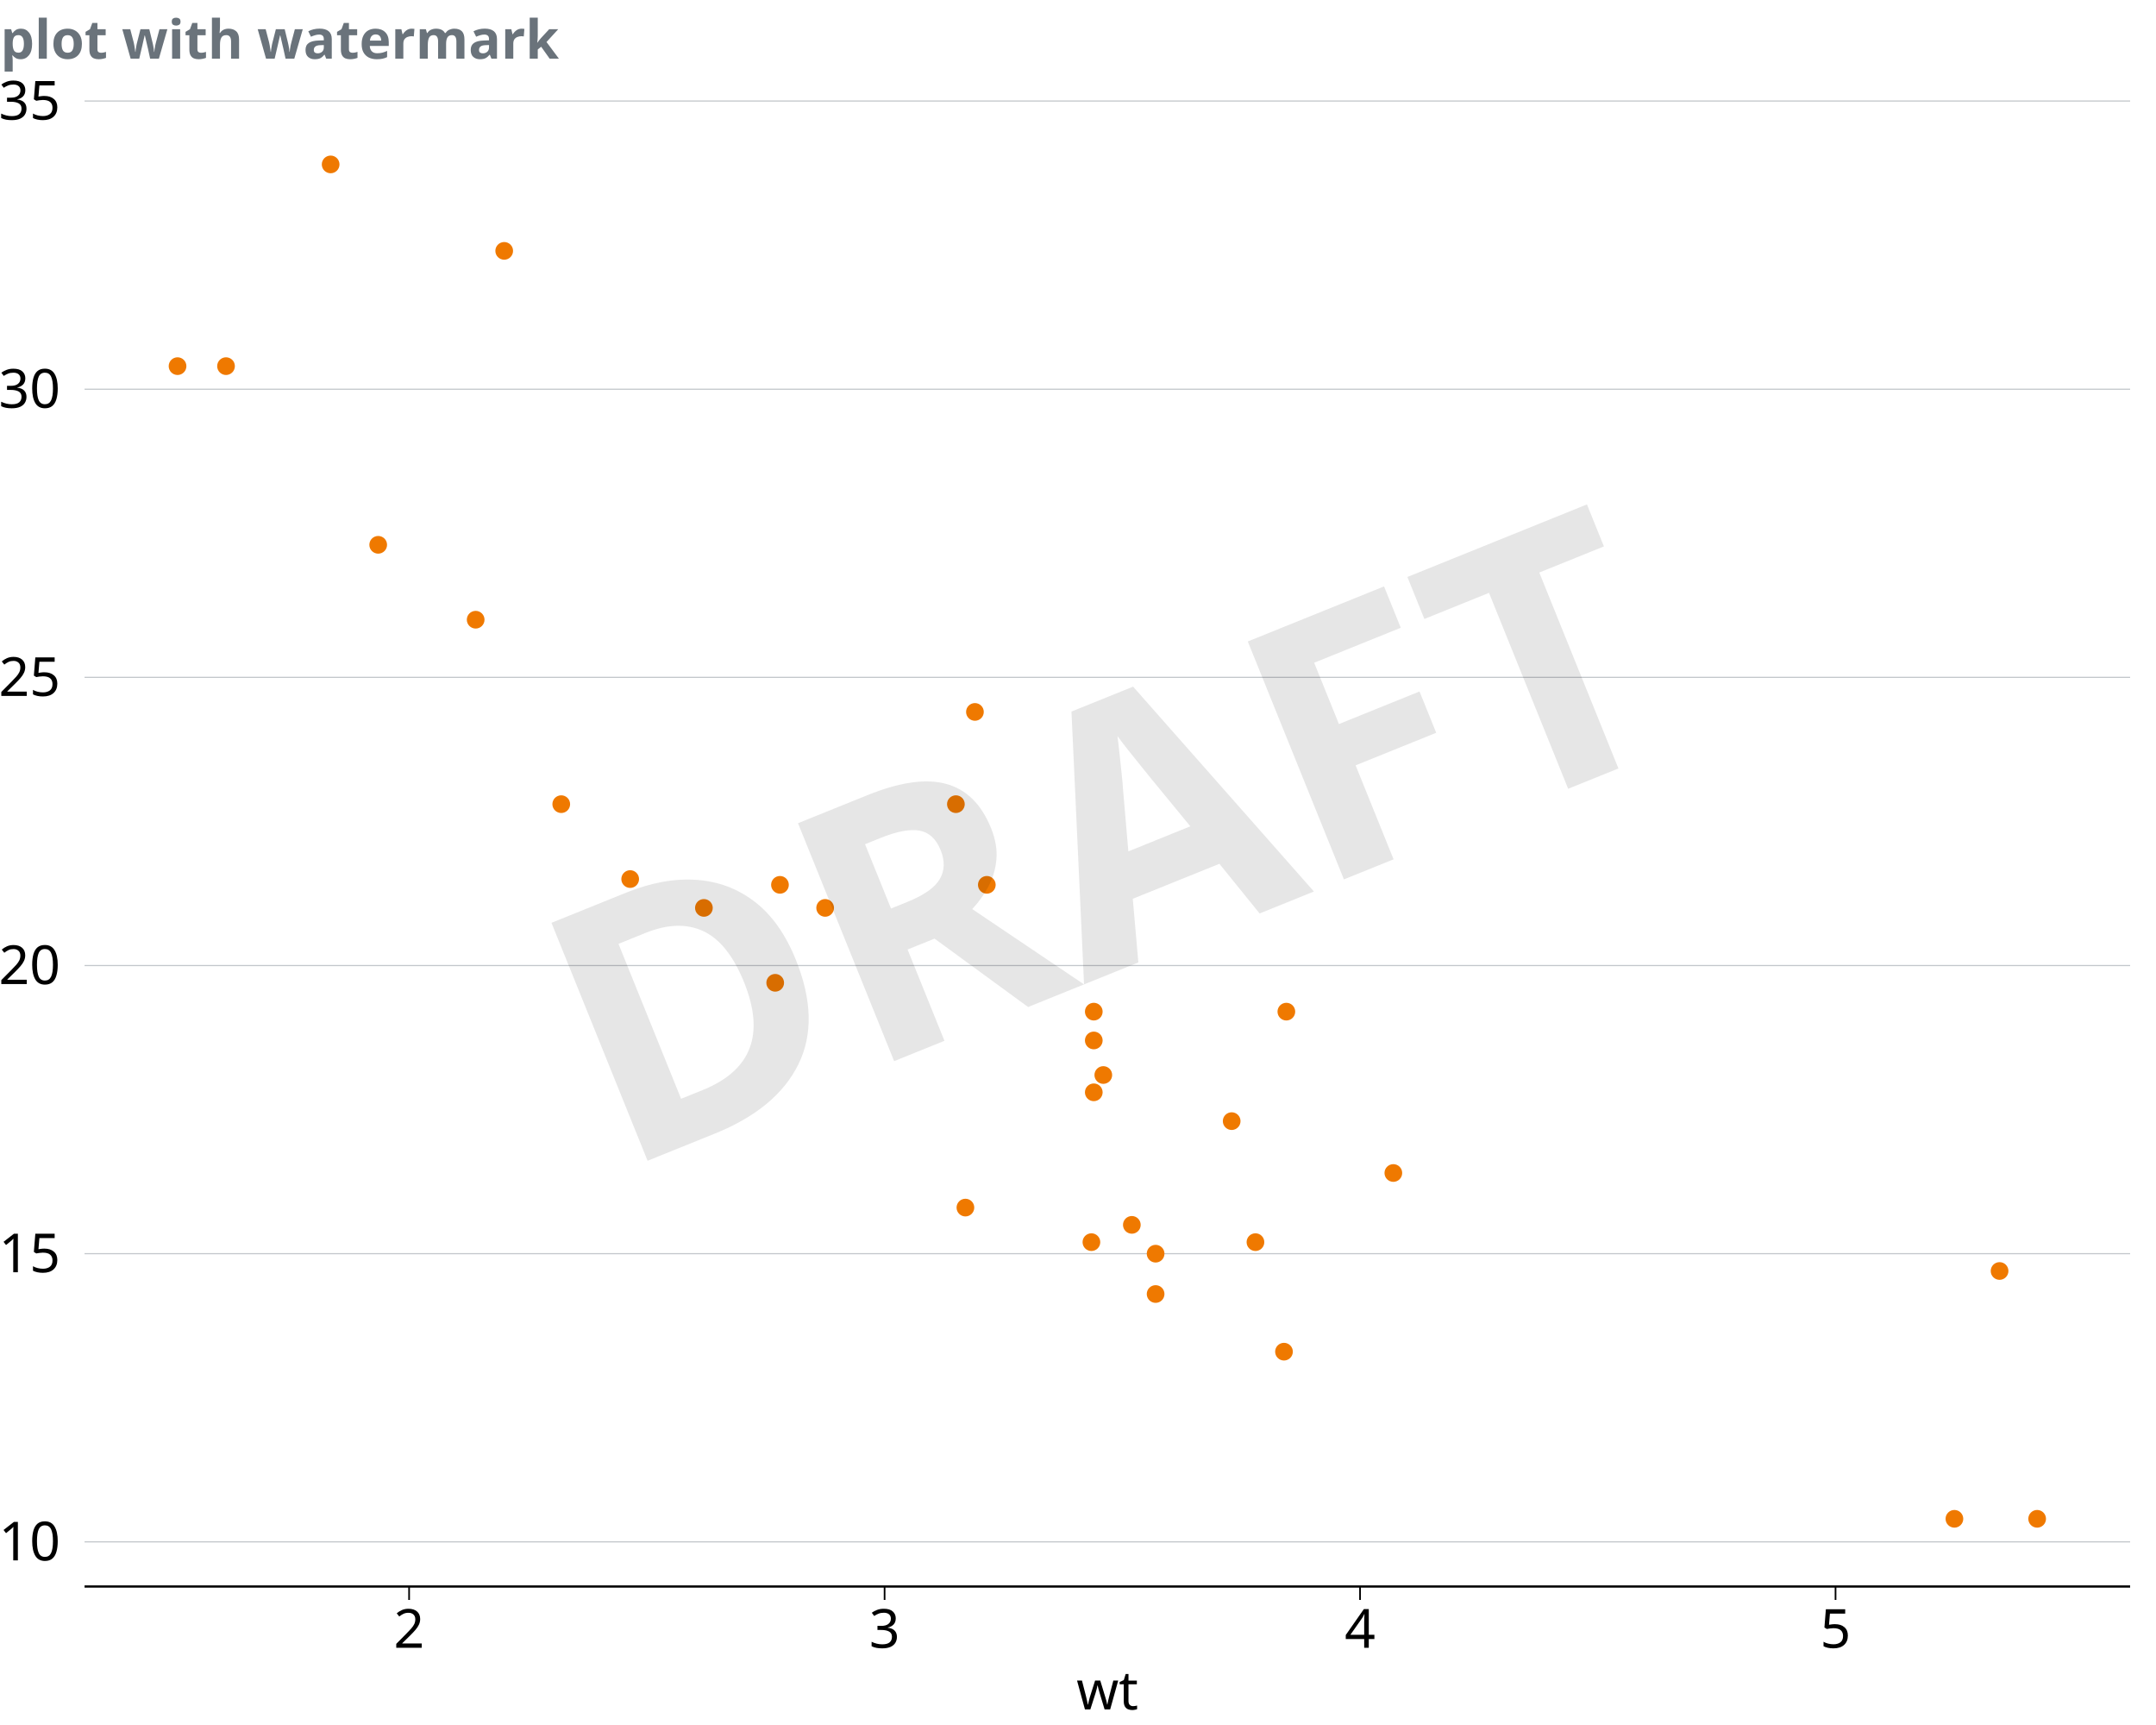
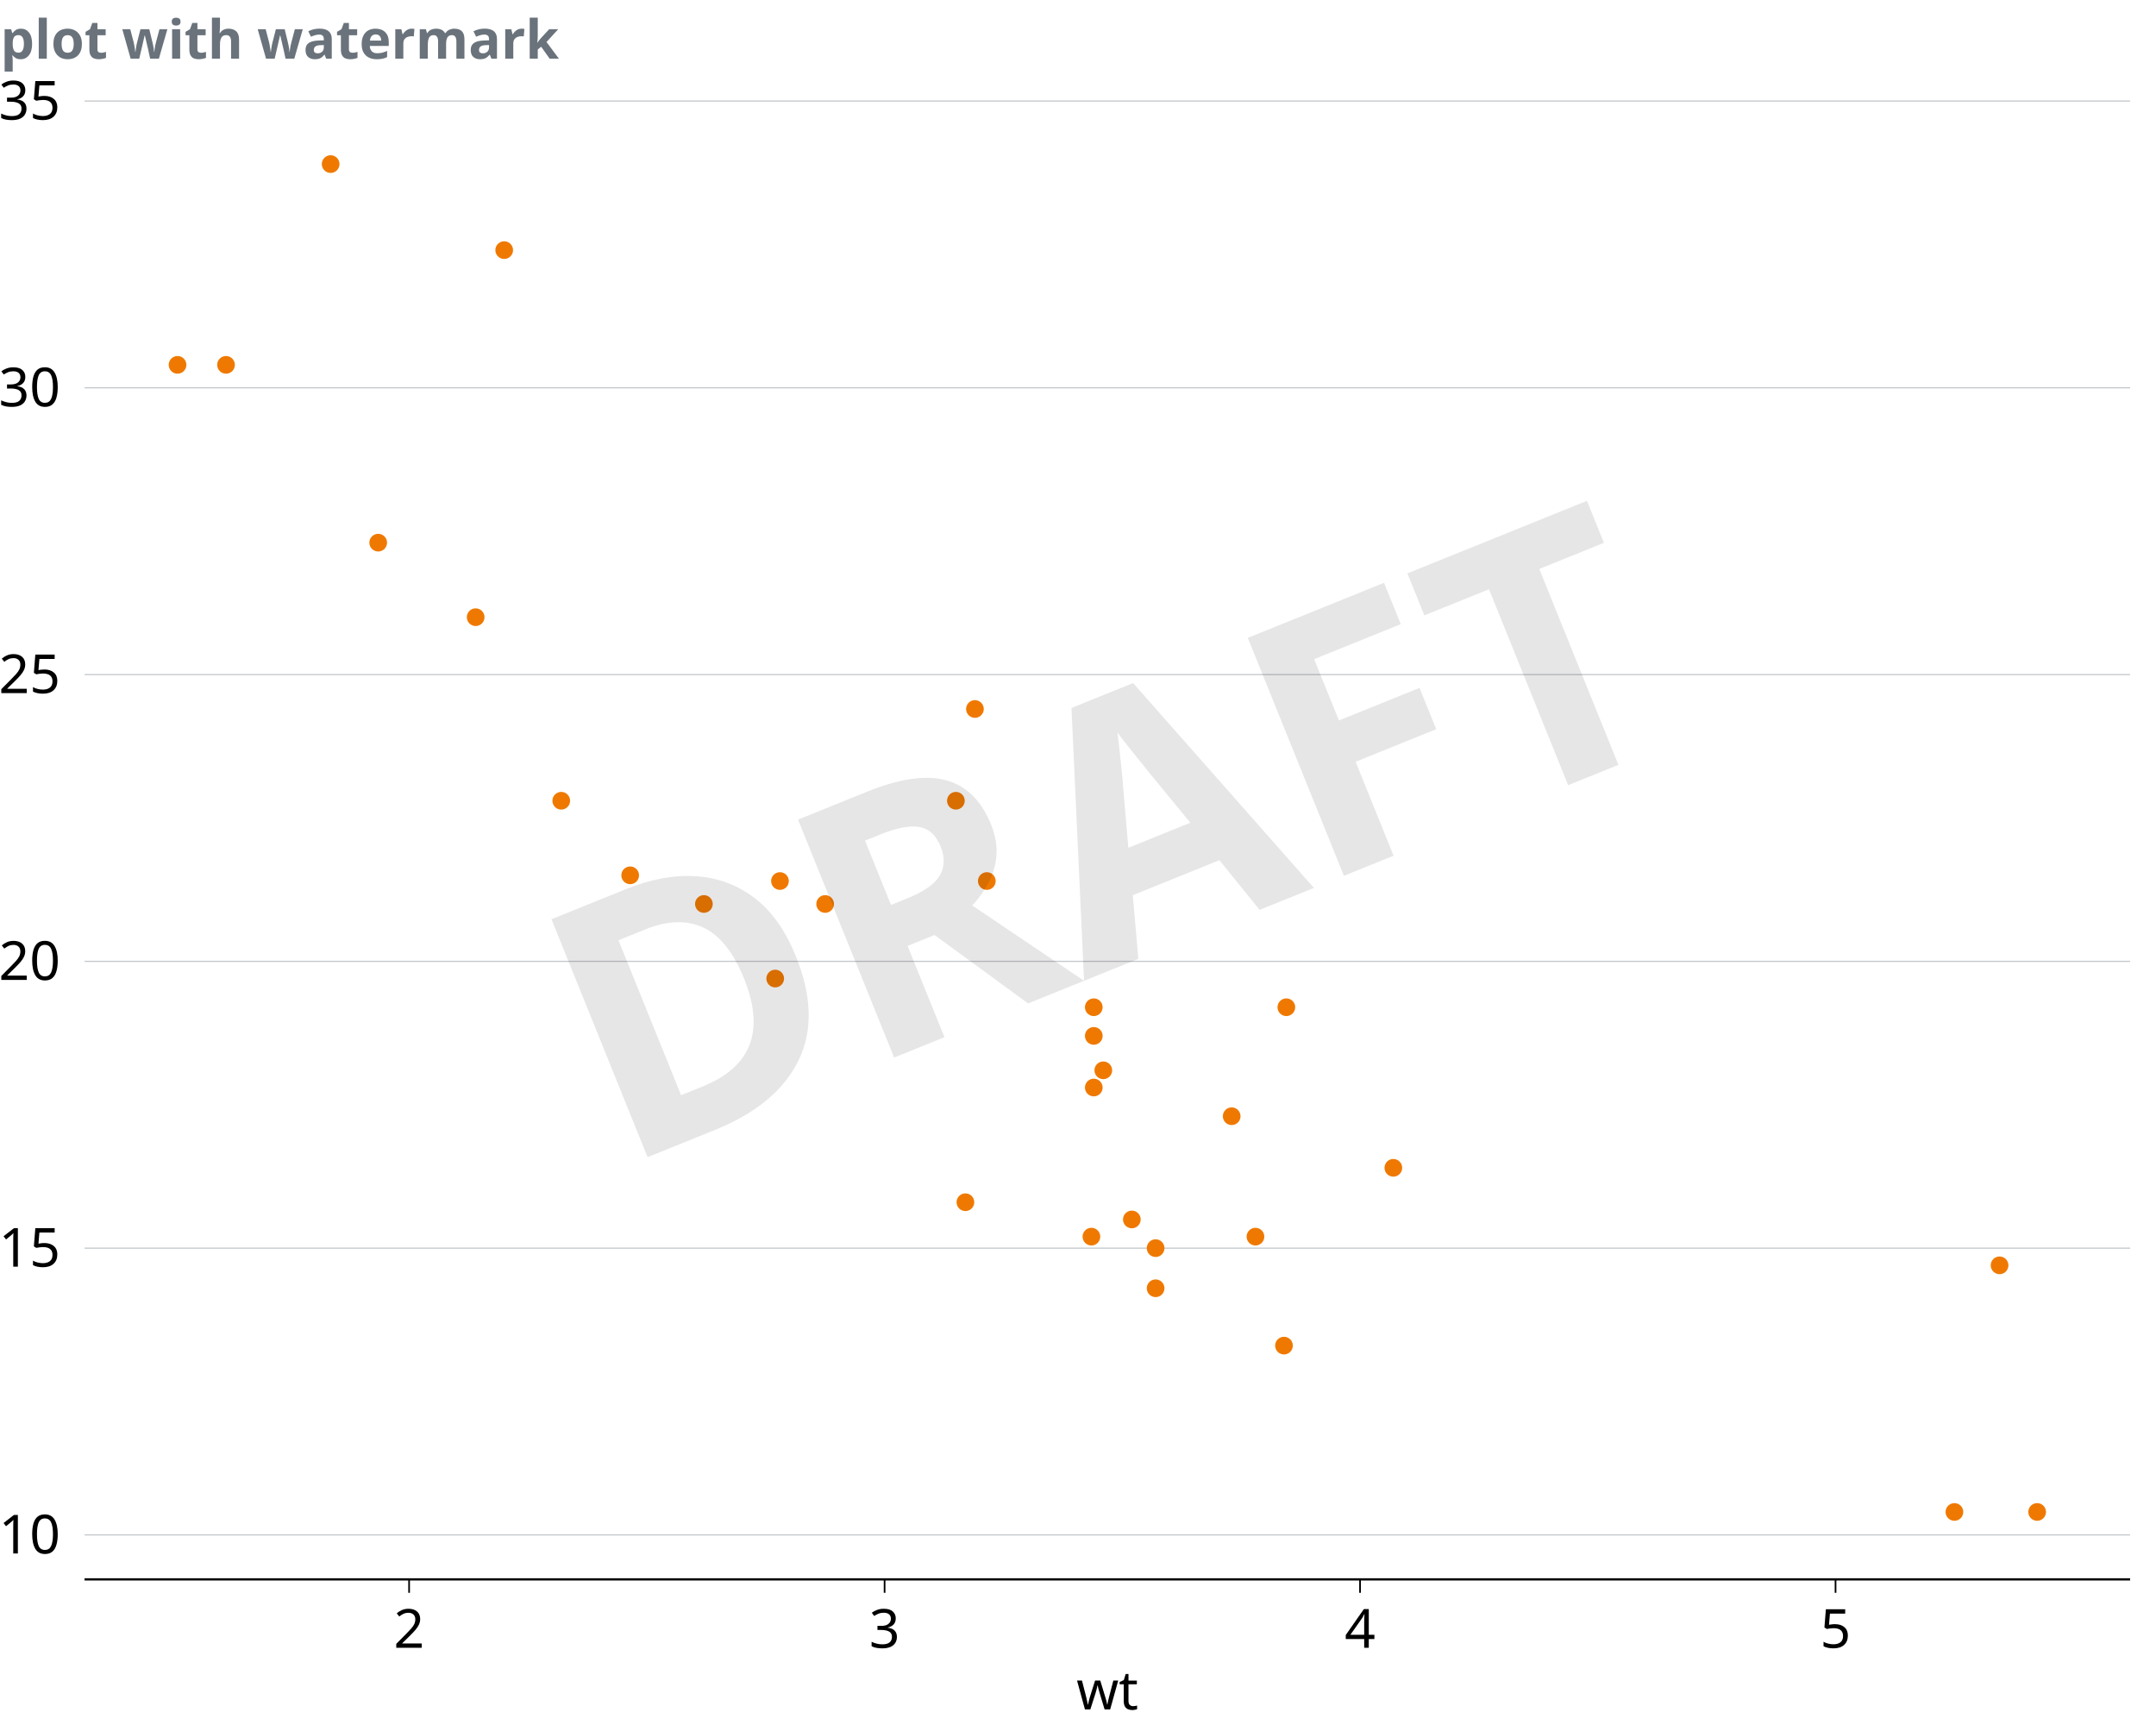
<svg xmlns="http://www.w3.org/2000/svg" class="svglite" data-engine-version="2.0" width="720.00pt" height="576.00pt" viewBox="0 0 720.00 576.00">
  <defs>
    <style type="text/css">
    .svglite line, .svglite polyline, .svglite polygon, .svglite path, .svglite rect, .svglite circle {
      fill: none;
      stroke: #000000;
      stroke-linecap: round;
      stroke-linejoin: round;
      stroke-miterlimit: 10.00;
    }
  </style>
  </defs>
  <rect width="100%" height="100%" style="stroke: none; fill: #FFFFFF;" />
  <defs>
    <clipPath id="cpMC4wMHw3MjAuMDB8MC4wMHw1NzYuMDA=">
      <rect x="0.00" y="0.00" width="720.00" height="576.00" />
    </clipPath>
  </defs>
  <g clip-path="url(#cpMC4wMHw3MjAuMDB8MC4wMHw1NzYuMDA=)">
    <rect x="0.00" y="0.00" width="720.00" height="576.00" style="stroke-width: 0.75; stroke: none; fill: #FFFFFF;" />
  </g>
  <defs>
-     <clipPath id="cpMjguMjR8NzExLjM2fDMyLjI5fDUyOS43Ng==">
-       <rect x="28.24" y="32.29" width="683.12" height="497.47" />
+     <clipPath id="cpMjguMjR8NzExLjM2fDMyLjI5fDUyNy4zNw==">
+       <rect x="28.24" y="32.29" width="683.12" height="495.08" />
    </clipPath>
  </defs>
-   <g clip-path="url(#cpMjguMjR8NzExLjM2fDMyLjI5fDUyOS43Ng==)">
-     <rect x="28.24" y="32.29" width="683.12" height="497.47" style="stroke-width: 0.75; stroke: none; fill: #FFFFFF;" />
-     <polyline points="28.24,514.84 711.36,514.84 " style="stroke-width: 0.38; stroke: #C3C7CB; stroke-linecap: butt;" />
-     <polyline points="28.24,418.62 711.36,418.62 " style="stroke-width: 0.38; stroke: #C3C7CB; stroke-linecap: butt;" />
-     <polyline points="28.24,322.40 711.36,322.40 " style="stroke-width: 0.38; stroke: #C3C7CB; stroke-linecap: butt;" />
-     <polyline points="28.24,226.18 711.36,226.18 " style="stroke-width: 0.38; stroke: #C3C7CB; stroke-linecap: butt;" />
-     <polyline points="28.24,129.96 711.36,129.96 " style="stroke-width: 0.38; stroke: #C3C7CB; stroke-linecap: butt;" />
+   <g clip-path="url(#cpMjguMjR8NzExLjM2fDMyLjI5fDUyNy4zNw==)">
+     <rect x="28.24" y="32.29" width="683.12" height="495.08" style="stroke-width: 0.75; stroke: none; fill: #FFFFFF;" />
+     <polyline points="28.24,512.52 711.36,512.52 " style="stroke-width: 0.38; stroke: #C3C7CB; stroke-linecap: butt;" />
+     <polyline points="28.24,416.77 711.36,416.77 " style="stroke-width: 0.38; stroke: #C3C7CB; stroke-linecap: butt;" />
+     <polyline points="28.24,321.01 711.36,321.01 " style="stroke-width: 0.38; stroke: #C3C7CB; stroke-linecap: butt;" />
+     <polyline points="28.24,225.25 711.36,225.25 " style="stroke-width: 0.38; stroke: #C3C7CB; stroke-linecap: butt;" />
+     <polyline points="28.24,129.49 711.36,129.49 " style="stroke-width: 0.38; stroke: #C3C7CB; stroke-linecap: butt;" />
    <polyline points="28.24,33.73 711.36,33.73 " style="stroke-width: 0.38; stroke: #C3C7CB; stroke-linecap: butt;" />
-     <circle cx="235.07" cy="303.16" r="2.60" style="stroke-width: 0.71; stroke: #EF7900; fill: #EF7900;" />
-     <circle cx="275.56" cy="303.16" r="2.60" style="stroke-width: 0.71; stroke: #EF7900; fill: #EF7900;" />
-     <circle cx="187.43" cy="268.52" r="2.60" style="stroke-width: 0.71; stroke: #EF7900; fill: #EF7900;" />
-     <circle cx="329.55" cy="295.46" r="2.60" style="stroke-width: 0.71; stroke: #EF7900; fill: #EF7900;" />
-     <circle cx="365.27" cy="347.42" r="2.60" style="stroke-width: 0.71; stroke: #EF7900; fill: #EF7900;" />
-     <circle cx="368.45" cy="358.96" r="2.60" style="stroke-width: 0.71; stroke: #EF7900; fill: #EF7900;" />
-     <circle cx="385.92" cy="432.09" r="2.60" style="stroke-width: 0.71; stroke: #EF7900; fill: #EF7900;" />
-     <circle cx="325.58" cy="237.72" r="2.60" style="stroke-width: 0.71; stroke: #EF7900; fill: #EF7900;" />
-     <circle cx="319.22" cy="268.52" r="2.60" style="stroke-width: 0.71; stroke: #EF7900; fill: #EF7900;" />
-     <circle cx="365.27" cy="337.80" r="2.60" style="stroke-width: 0.71; stroke: #EF7900; fill: #EF7900;" />
-     <circle cx="365.27" cy="364.74" r="2.60" style="stroke-width: 0.71; stroke: #EF7900; fill: #EF7900;" />
-     <circle cx="465.31" cy="391.68" r="2.60" style="stroke-width: 0.71; stroke: #EF7900; fill: #EF7900;" />
-     <circle cx="411.32" cy="374.36" r="2.60" style="stroke-width: 0.71; stroke: #EF7900; fill: #EF7900;" />
-     <circle cx="419.26" cy="414.77" r="2.60" style="stroke-width: 0.71; stroke: #EF7900; fill: #EF7900;" />
-     <circle cx="652.68" cy="507.15" r="2.60" style="stroke-width: 0.71; stroke: #EF7900; fill: #EF7900;" />
-     <circle cx="680.31" cy="507.15" r="2.60" style="stroke-width: 0.71; stroke: #EF7900; fill: #EF7900;" />
-     <circle cx="667.76" cy="424.40" r="2.60" style="stroke-width: 0.71; stroke: #EF7900; fill: #EF7900;" />
-     <circle cx="168.38" cy="83.77" r="2.60" style="stroke-width: 0.71; stroke: #EF7900; fill: #EF7900;" />
-     <circle cx="75.48" cy="122.26" r="2.60" style="stroke-width: 0.71; stroke: #EF7900; fill: #EF7900;" />
-     <circle cx="110.42" cy="54.90" r="2.60" style="stroke-width: 0.71; stroke: #EF7900; fill: #EF7900;" />
-     <circle cx="210.45" cy="293.53" r="2.60" style="stroke-width: 0.71; stroke: #EF7900; fill: #EF7900;" />
-     <circle cx="377.98" cy="409.00" r="2.60" style="stroke-width: 0.71; stroke: #EF7900; fill: #EF7900;" />
-     <circle cx="364.48" cy="414.77" r="2.60" style="stroke-width: 0.71; stroke: #EF7900; fill: #EF7900;" />
-     <circle cx="428.79" cy="451.34" r="2.60" style="stroke-width: 0.71; stroke: #EF7900; fill: #EF7900;" />
-     <circle cx="429.58" cy="337.80" r="2.60" style="stroke-width: 0.71; stroke: #EF7900; fill: #EF7900;" />
-     <circle cx="126.30" cy="181.92" r="2.60" style="stroke-width: 0.71; stroke: #EF7900; fill: #EF7900;" />
-     <circle cx="158.85" cy="206.93" r="2.60" style="stroke-width: 0.71; stroke: #EF7900; fill: #EF7900;" />
-     <circle cx="59.29" cy="122.26" r="2.60" style="stroke-width: 0.71; stroke: #EF7900; fill: #EF7900;" />
-     <circle cx="322.40" cy="403.23" r="2.60" style="stroke-width: 0.71; stroke: #EF7900; fill: #EF7900;" />
-     <circle cx="258.88" cy="328.17" r="2.60" style="stroke-width: 0.71; stroke: #EF7900; fill: #EF7900;" />
-     <circle cx="385.92" cy="418.62" r="2.60" style="stroke-width: 0.71; stroke: #EF7900; fill: #EF7900;" />
-     <circle cx="260.47" cy="295.46" r="2.60" style="stroke-width: 0.71; stroke: #EF7900; fill: #EF7900;" />
-     <text transform="translate(385.27,319.31) rotate(-22)" text-anchor="middle" style="font-size: 120.00px; font-weight: bold; fill: #000000; fill-opacity: 0.098; font-family: sans;" textLength="400.03px" lengthAdjust="spacingAndGlyphs">DRAFT</text>
+     <circle cx="235.07" cy="301.85" r="2.60" style="stroke-width: 0.71; stroke: #EF7900; fill: #EF7900;" />
+     <circle cx="275.56" cy="301.85" r="2.60" style="stroke-width: 0.71; stroke: #EF7900; fill: #EF7900;" />
+     <circle cx="187.43" cy="267.38" r="2.60" style="stroke-width: 0.71; stroke: #EF7900; fill: #EF7900;" />
+     <circle cx="329.55" cy="294.19" r="2.60" style="stroke-width: 0.71; stroke: #EF7900; fill: #EF7900;" />
+     <circle cx="365.27" cy="345.90" r="2.60" style="stroke-width: 0.71; stroke: #EF7900; fill: #EF7900;" />
+     <circle cx="368.45" cy="357.39" r="2.60" style="stroke-width: 0.71; stroke: #EF7900; fill: #EF7900;" />
+     <circle cx="385.92" cy="430.17" r="2.60" style="stroke-width: 0.71; stroke: #EF7900; fill: #EF7900;" />
+     <circle cx="325.58" cy="236.74" r="2.60" style="stroke-width: 0.71; stroke: #EF7900; fill: #EF7900;" />
+     <circle cx="319.22" cy="267.38" r="2.60" style="stroke-width: 0.71; stroke: #EF7900; fill: #EF7900;" />
+     <circle cx="365.27" cy="336.33" r="2.60" style="stroke-width: 0.71; stroke: #EF7900; fill: #EF7900;" />
+     <circle cx="365.27" cy="363.14" r="2.60" style="stroke-width: 0.71; stroke: #EF7900; fill: #EF7900;" />
+     <circle cx="465.31" cy="389.95" r="2.60" style="stroke-width: 0.71; stroke: #EF7900; fill: #EF7900;" />
+     <circle cx="411.32" cy="372.72" r="2.60" style="stroke-width: 0.71; stroke: #EF7900; fill: #EF7900;" />
+     <circle cx="419.26" cy="412.93" r="2.60" style="stroke-width: 0.71; stroke: #EF7900; fill: #EF7900;" />
+     <circle cx="652.68" cy="504.86" r="2.60" style="stroke-width: 0.71; stroke: #EF7900; fill: #EF7900;" />
+     <circle cx="680.31" cy="504.86" r="2.60" style="stroke-width: 0.71; stroke: #EF7900; fill: #EF7900;" />
+     <circle cx="667.76" cy="422.51" r="2.60" style="stroke-width: 0.71; stroke: #EF7900; fill: #EF7900;" />
+     <circle cx="168.38" cy="83.52" r="2.60" style="stroke-width: 0.71; stroke: #EF7900; fill: #EF7900;" />
+     <circle cx="75.48" cy="121.83" r="2.60" style="stroke-width: 0.71; stroke: #EF7900; fill: #EF7900;" />
+     <circle cx="110.42" cy="54.79" r="2.60" style="stroke-width: 0.71; stroke: #EF7900; fill: #EF7900;" />
+     <circle cx="210.45" cy="292.28" r="2.60" style="stroke-width: 0.71; stroke: #EF7900; fill: #EF7900;" />
+     <circle cx="377.98" cy="407.19" r="2.60" style="stroke-width: 0.71; stroke: #EF7900; fill: #EF7900;" />
+     <circle cx="364.48" cy="412.93" r="2.60" style="stroke-width: 0.71; stroke: #EF7900; fill: #EF7900;" />
+     <circle cx="428.79" cy="449.32" r="2.60" style="stroke-width: 0.71; stroke: #EF7900; fill: #EF7900;" />
+     <circle cx="429.58" cy="336.33" r="2.60" style="stroke-width: 0.71; stroke: #EF7900; fill: #EF7900;" />
+     <circle cx="126.30" cy="181.20" r="2.60" style="stroke-width: 0.71; stroke: #EF7900; fill: #EF7900;" />
+     <circle cx="158.85" cy="206.09" r="2.60" style="stroke-width: 0.71; stroke: #EF7900; fill: #EF7900;" />
+     <circle cx="59.29" cy="121.83" r="2.60" style="stroke-width: 0.71; stroke: #EF7900; fill: #EF7900;" />
+     <circle cx="322.40" cy="401.44" r="2.60" style="stroke-width: 0.71; stroke: #EF7900; fill: #EF7900;" />
+     <circle cx="258.88" cy="326.75" r="2.60" style="stroke-width: 0.71; stroke: #EF7900; fill: #EF7900;" />
+     <circle cx="385.92" cy="416.77" r="2.60" style="stroke-width: 0.71; stroke: #EF7900; fill: #EF7900;" />
+     <circle cx="260.47" cy="294.19" r="2.60" style="stroke-width: 0.71; stroke: #EF7900; fill: #EF7900;" />
+     <text transform="translate(385.27,318.11) rotate(-22)" text-anchor="middle" style="font-size: 120.00px; font-weight: bold; fill: #000000; fill-opacity: 0.098; font-family: sans;" textLength="400.03px" lengthAdjust="spacingAndGlyphs">DRAFT</text>
  </g>
  <g clip-path="url(#cpMC4wMHw3MjAuMDB8MC4wMHw1NzYuMDA=)">
-     <text x="20.17" y="521.04" text-anchor="end" style="font-size: 18.00px; font-family: sans;" textLength="20.02px" lengthAdjust="spacingAndGlyphs">10</text>
-     <text x="20.17" y="424.82" text-anchor="end" style="font-size: 18.00px; font-family: sans;" textLength="20.02px" lengthAdjust="spacingAndGlyphs">15</text>
-     <text x="20.17" y="328.59" text-anchor="end" style="font-size: 18.00px; font-family: sans;" textLength="20.02px" lengthAdjust="spacingAndGlyphs">20</text>
-     <text x="20.17" y="232.37" text-anchor="end" style="font-size: 18.00px; font-family: sans;" textLength="20.02px" lengthAdjust="spacingAndGlyphs">25</text>
-     <text x="20.17" y="136.15" text-anchor="end" style="font-size: 18.00px; font-family: sans;" textLength="20.02px" lengthAdjust="spacingAndGlyphs">30</text>
-     <text x="20.17" y="39.93" text-anchor="end" style="font-size: 18.00px; font-family: sans;" textLength="20.02px" lengthAdjust="spacingAndGlyphs">35</text>
-     <polyline points="28.24,529.76 711.36,529.76 " style="stroke-width: 0.75; stroke-linecap: butt;" />
-     <polyline points="136.62,534.24 136.62,529.76 " style="stroke-width: 0.56; stroke-linecap: butt;" />
-     <polyline points="295.41,534.24 295.41,529.76 " style="stroke-width: 0.56; stroke-linecap: butt;" />
-     <polyline points="454.19,534.24 454.19,529.76 " style="stroke-width: 0.56; stroke-linecap: butt;" />
-     <polyline points="612.98,534.24 612.98,529.76 " style="stroke-width: 0.56; stroke-linecap: butt;" />
+     <text x="20.17" y="518.72" text-anchor="end" style="font-size: 18.00px; font-family: sans;" textLength="20.02px" lengthAdjust="spacingAndGlyphs">10</text>
+     <text x="20.17" y="422.96" text-anchor="end" style="font-size: 18.00px; font-family: sans;" textLength="20.02px" lengthAdjust="spacingAndGlyphs">15</text>
+     <text x="20.17" y="327.20" text-anchor="end" style="font-size: 18.00px; font-family: sans;" textLength="20.02px" lengthAdjust="spacingAndGlyphs">20</text>
+     <text x="20.17" y="231.44" text-anchor="end" style="font-size: 18.00px; font-family: sans;" textLength="20.02px" lengthAdjust="spacingAndGlyphs">25</text>
+     <text x="20.17" y="135.68" text-anchor="end" style="font-size: 18.00px; font-family: sans;" textLength="20.02px" lengthAdjust="spacingAndGlyphs">30</text>
+     <text x="20.17" y="39.92" text-anchor="end" style="font-size: 18.00px; font-family: sans;" textLength="20.02px" lengthAdjust="spacingAndGlyphs">35</text>
+     <polyline points="28.24,527.37 711.36,527.37 " style="stroke-width: 0.75; stroke-linecap: butt;" />
+     <polyline points="136.62,531.85 136.62,527.37 " style="stroke-width: 0.56; stroke-linecap: butt;" />
+     <polyline points="295.41,531.85 295.41,527.37 " style="stroke-width: 0.56; stroke-linecap: butt;" />
+     <polyline points="454.19,531.85 454.19,527.37 " style="stroke-width: 0.56; stroke-linecap: butt;" />
+     <polyline points="612.98,531.85 612.98,527.37 " style="stroke-width: 0.56; stroke-linecap: butt;" />
    <text x="136.62" y="550.22" text-anchor="middle" style="font-size: 18.00px; font-family: sans;" textLength="10.01px" lengthAdjust="spacingAndGlyphs">2</text>
    <text x="295.41" y="550.22" text-anchor="middle" style="font-size: 18.00px; font-family: sans;" textLength="10.01px" lengthAdjust="spacingAndGlyphs">3</text>
    <text x="454.19" y="550.22" text-anchor="middle" style="font-size: 18.00px; font-family: sans;" textLength="10.01px" lengthAdjust="spacingAndGlyphs">4</text>
    <text x="612.98" y="550.22" text-anchor="middle" style="font-size: 18.00px; font-family: sans;" textLength="10.01px" lengthAdjust="spacingAndGlyphs">5</text>
    <text x="369.80" y="570.82" text-anchor="middle" style="font-size: 18.00px; font-family: sans;" textLength="18.00px" lengthAdjust="spacingAndGlyphs">wt</text>
    <text x="0.14" y="19.59" style="font-size: 18.00px; font-weight: bold; fill: #6A737B; font-family: sans;" textLength="155.07px" lengthAdjust="spacingAndGlyphs">plot with watermark</text>
  </g>
</svg>
